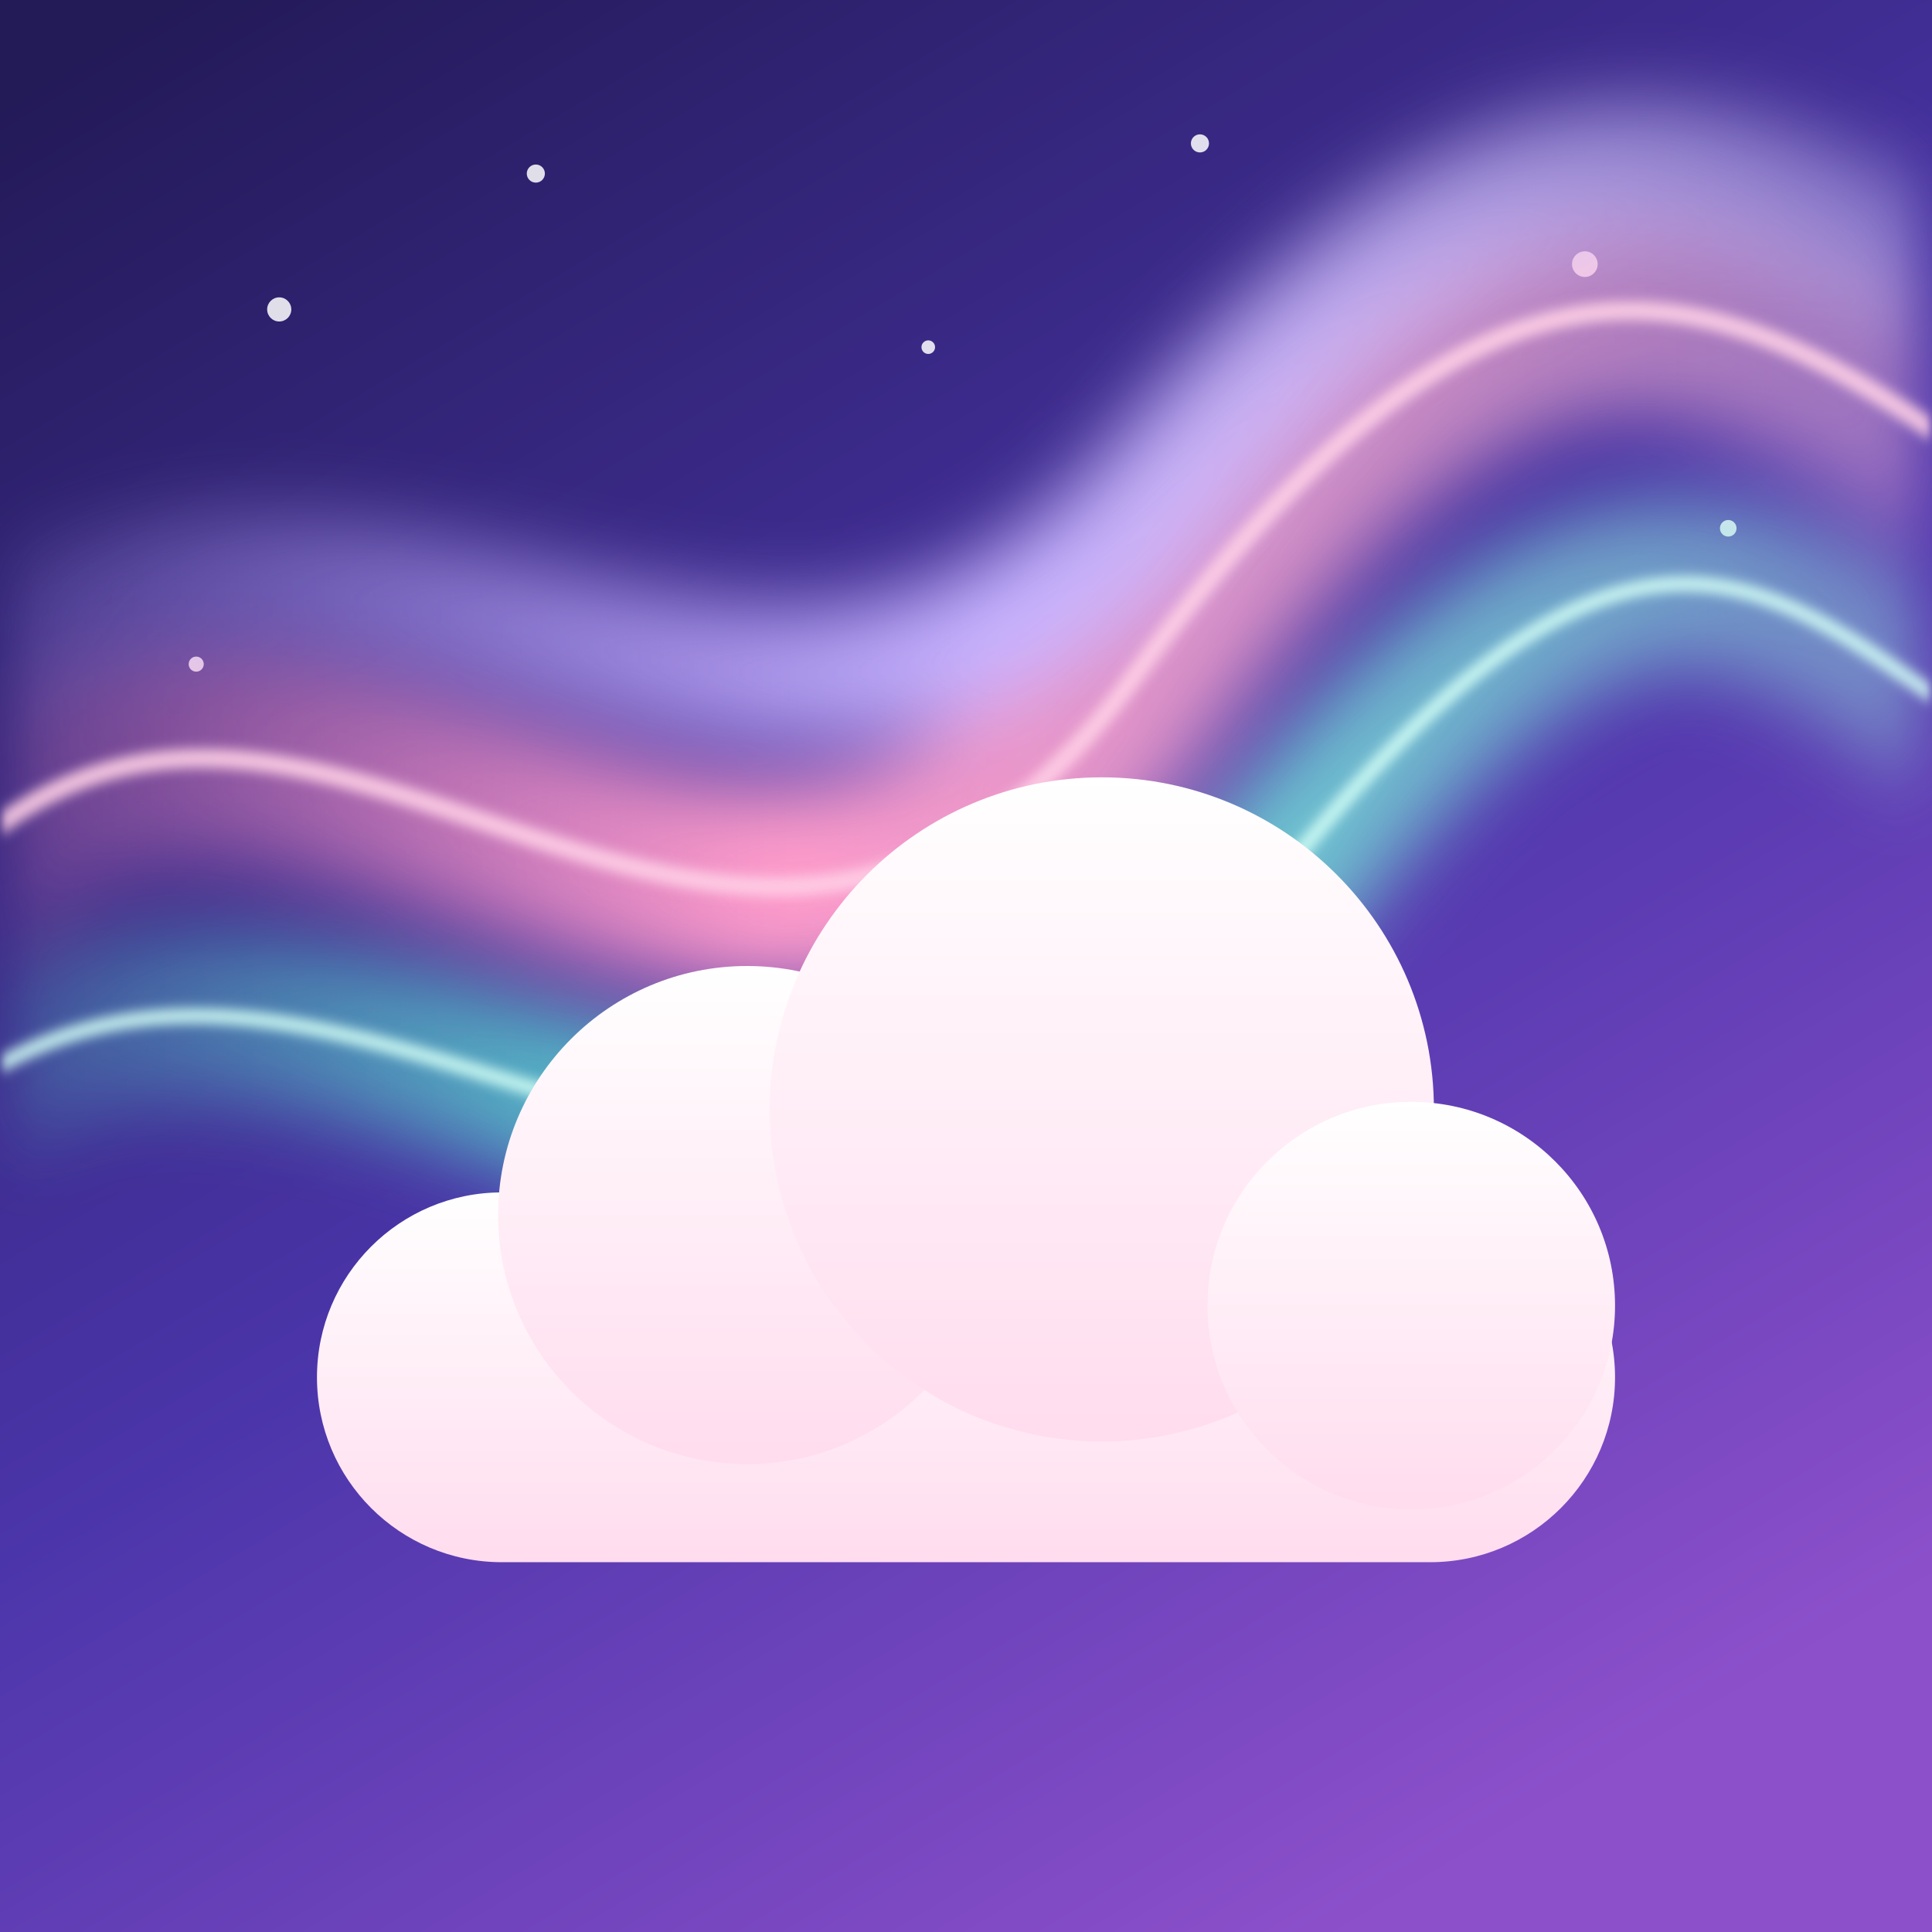
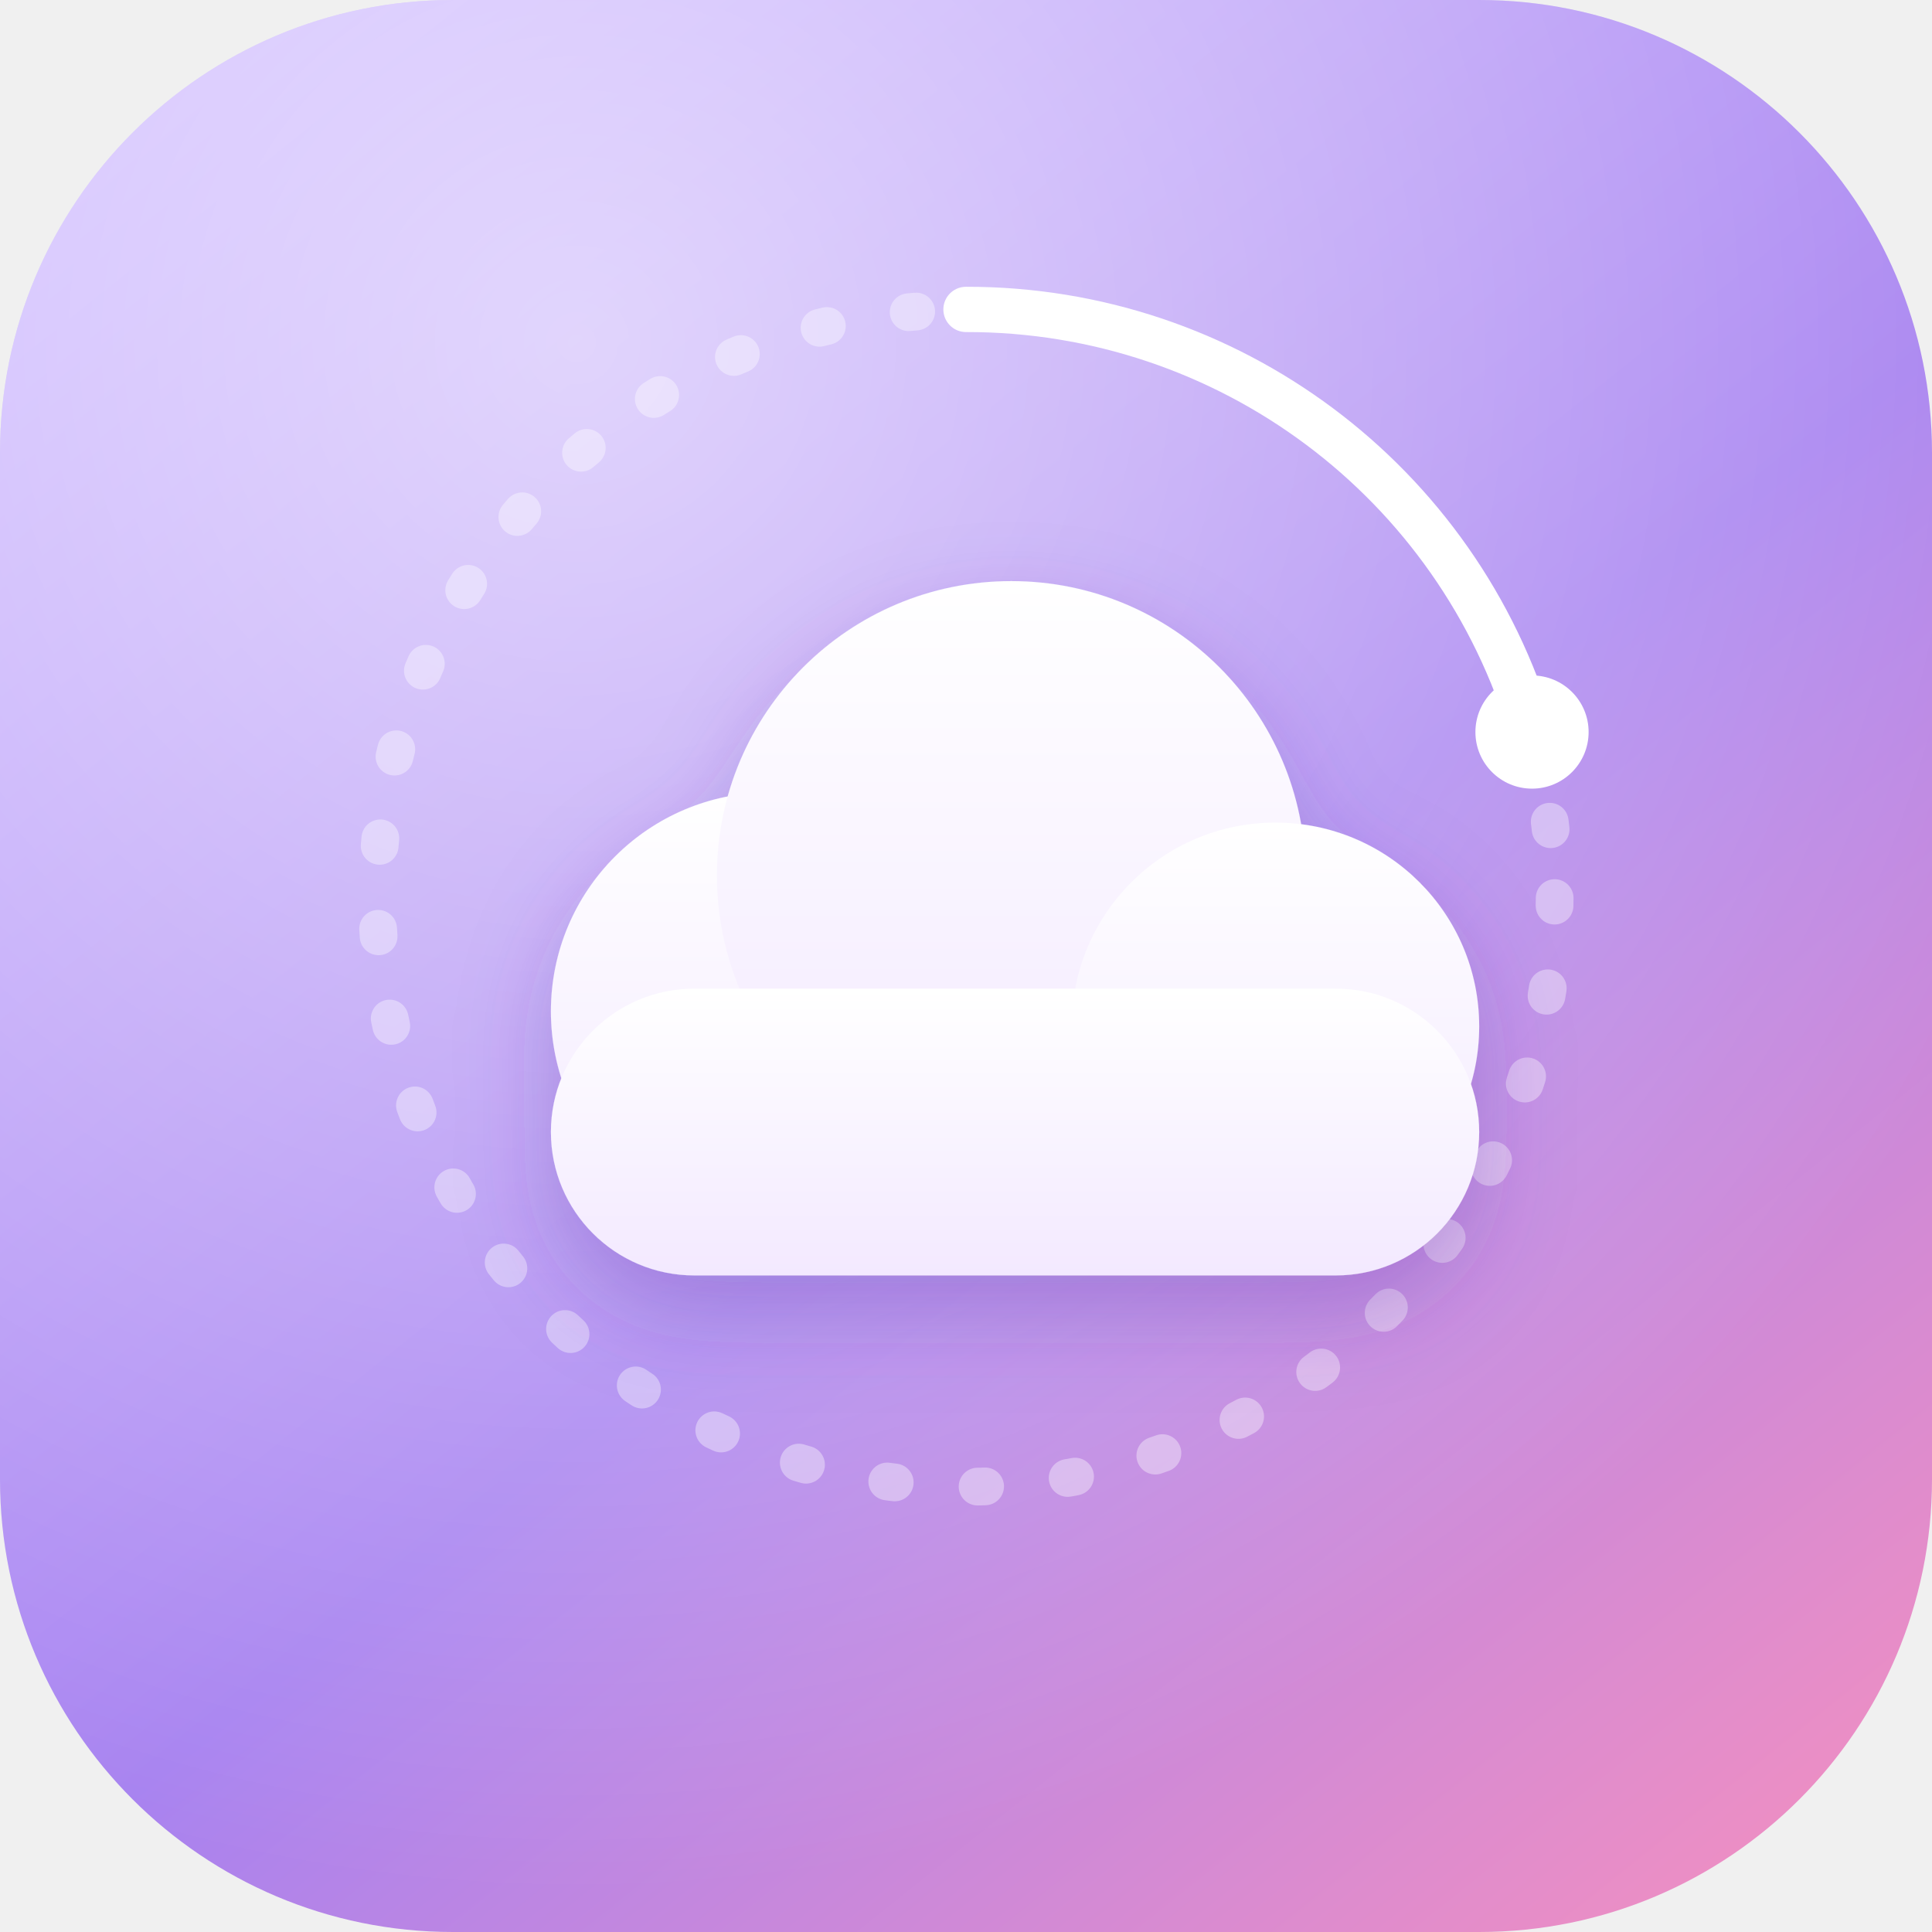
- <svg xmlns="http://www.w3.org/2000/svg" viewBox="0 0 512 512">
+ <svg xmlns="http://www.w3.org/2000/svg" viewBox="0 0 512 512" width="512" height="512">
  <defs>
-     <linearGradient id="sky" x1="0.1" y1="0" x2="0.7" y2="1">
-       <stop offset="0" stop-color="#231a58" />
-       <stop offset=".55" stop-color="#4b35aa" />
-       <stop offset="1" stop-color="#8d50cb" />
+     <linearGradient id="bg" x1=".1" y1="0" x2=".9" y2="1">
+       <stop offset="0" stop-color="#c9b3ff" />
+       <stop offset=".55" stop-color="#a782f0" />
+       <stop offset="1" stop-color="#f08fc2" />
    </linearGradient>
-     <linearGradient id="g1" x1="0" y1="0" x2="1" y2="0">
-       <stop offset="0" stop-color="#ff8fc4" stop-opacity=".1" />
-       <stop offset=".4" stop-color="#ff9ccb" />
-       <stop offset="1" stop-color="#ffc4de" stop-opacity=".35" />
+     <radialGradient id="glow" cx=".3" cy=".18" r=".8">
+       <stop offset="0" stop-color="#fff" stop-opacity=".55" />
+       <stop offset="1" stop-color="#fff" stop-opacity="0" />
+     </radialGradient>
+     <linearGradient id="cl" x1="0" y1="0" x2="0" y2="1">
+       <stop offset="0" stop-color="#fff" />
+       <stop offset="1" stop-color="#f3e9ff" />
    </linearGradient>
-     <linearGradient id="g2" x1="0" y1="0" x2="1" y2="0">
-       <stop offset="0" stop-color="#55e6d1" stop-opacity=".1" />
-       <stop offset=".45" stop-color="#5fe8d4" />
-       <stop offset="1" stop-color="#a6f3e6" stop-opacity=".3" />
-     </linearGradient>
-     <linearGradient id="g3" x1="0" y1="0" x2="1" y2="0">
-       <stop offset="0" stop-color="#b9a2ff" stop-opacity=".1" />
-       <stop offset=".5" stop-color="#c8b4ff" />
-       <stop offset="1" stop-color="#e3d8ff" stop-opacity=".3" />
-     </linearGradient>
-     <linearGradient id="cloud" x1="0" y1="0" x2="0" y2="1">
-       <stop offset="0" stop-color="#ffffff" />
-       <stop offset="1" stop-color="#ffdcee" />
-     </linearGradient>
-     <filter id="soft" x="-20%" y="-20%" width="140%" height="140%">
-       <feGaussianBlur stdDeviation="10" />
-     </filter>
-     <filter id="tiny" x="-20%" y="-20%" width="140%" height="140%">
-       <feGaussianBlur stdDeviation="1.6" />
+     <filter id="sh" x="-20%" y="-20%" width="140%" height="150%">
+       <feDropShadow dx="0" dy="10" stdDeviation="12" flood-color="#5a2fa8" flood-opacity=".28" />
    </filter>
  </defs>
-   <rect width="512" height="512" fill="url(#sky)" />
-   <g fill="#fff" opacity=".85">
-     <circle cx="74" cy="82" r="3.2" />
-     <circle cx="142" cy="46" r="2.4" />
-     <circle cx="420" cy="70" r="3.4" />
-     <circle cx="458" cy="140" r="2.2" />
-     <circle cx="52" cy="176" r="2" />
-     <circle cx="318" cy="38" r="2.4" />
-     <circle cx="246" cy="92" r="1.8" />
-   </g>
-   <g fill="none" stroke-linecap="round" filter="url(#soft)">
-     <path d="M-30 250 C 70 110, 190 330, 300 180 S 470 80, 560 150" stroke="url(#g1)" stroke-width="54" />
-     <path d="M-30 306 C 80 190, 210 400, 330 244 S 480 176, 560 214" stroke="url(#g2)" stroke-width="44" />
-     <path d="M-30 196 C 90 80, 200 260, 310 128 S 470 52, 560 98" stroke="url(#g3)" stroke-width="36" />
-   </g>
-   <g fill="none" stroke-linecap="round" filter="url(#tiny)" opacity=".9">
-     <path d="M-30 250 C 70 110, 190 330, 300 180 S 470 80, 560 150" stroke="#ffd0e6" stroke-width="5" />
-     <path d="M-30 306 C 80 190, 210 400, 330 244 S 480 176, 560 214" stroke="#d3fff6" stroke-width="4" />
-   </g>
-   <g fill="url(#cloud)">
-     <rect x="84" y="316" width="344" height="98" rx="49" />
-     <circle cx="198" cy="322" r="66" />
-     <circle cx="292" cy="294" r="88" />
-     <circle cx="374" cy="346" r="54" />
+   <rect width="512" height="512" rx="120" fill="url(#bg)" />
+   <rect width="512" height="512" rx="120" fill="url(#glow)" />
+   <circle cx="256" cy="238" r="156" fill="none" stroke="#fff" stroke-opacity=".38" stroke-width="10" stroke-dasharray="2 22" stroke-linecap="round" />
+   <path d="M256 82a156 156 0 0 1 150 112" fill="none" stroke="#fff" stroke-width="12" stroke-linecap="round" />
+   <circle cx="406" cy="194" r="15" fill="#fff" />
+   <g filter="url(#sh)" fill="url(#cl)">
+     <circle cx="204" cy="268" r="58" />
+     <circle cx="268" cy="232" r="78" />
+     <circle cx="338" cy="272" r="54" />
+     <rect x="146" y="262" width="246" height="76" rx="38" />
  </g>
</svg>
